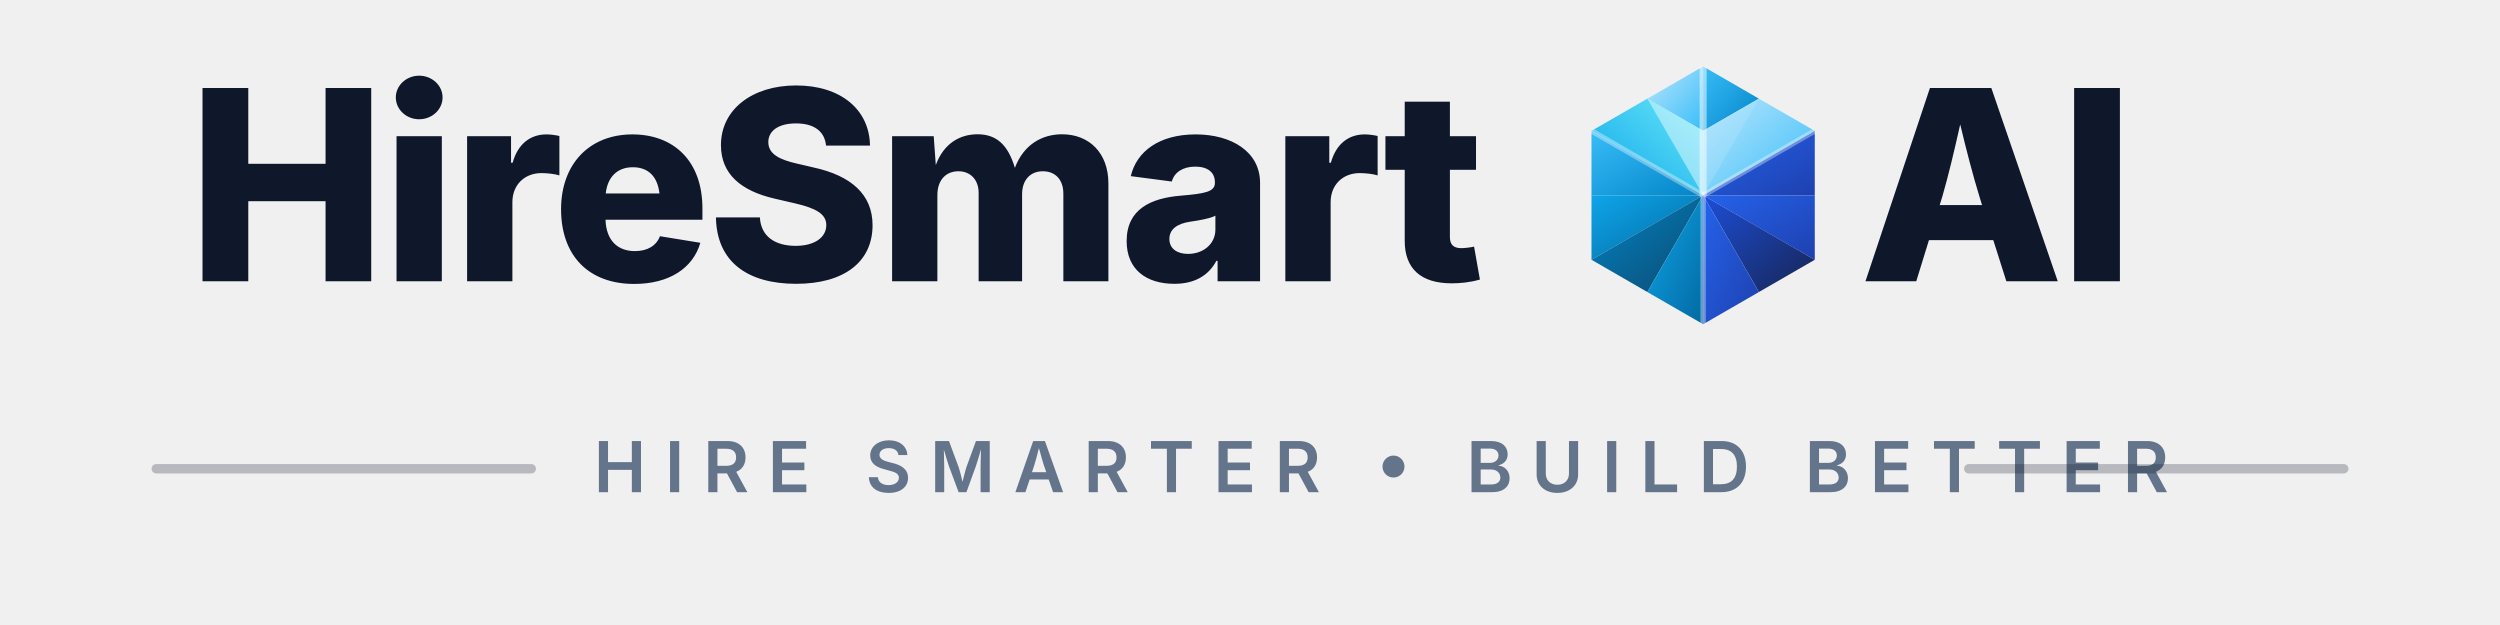
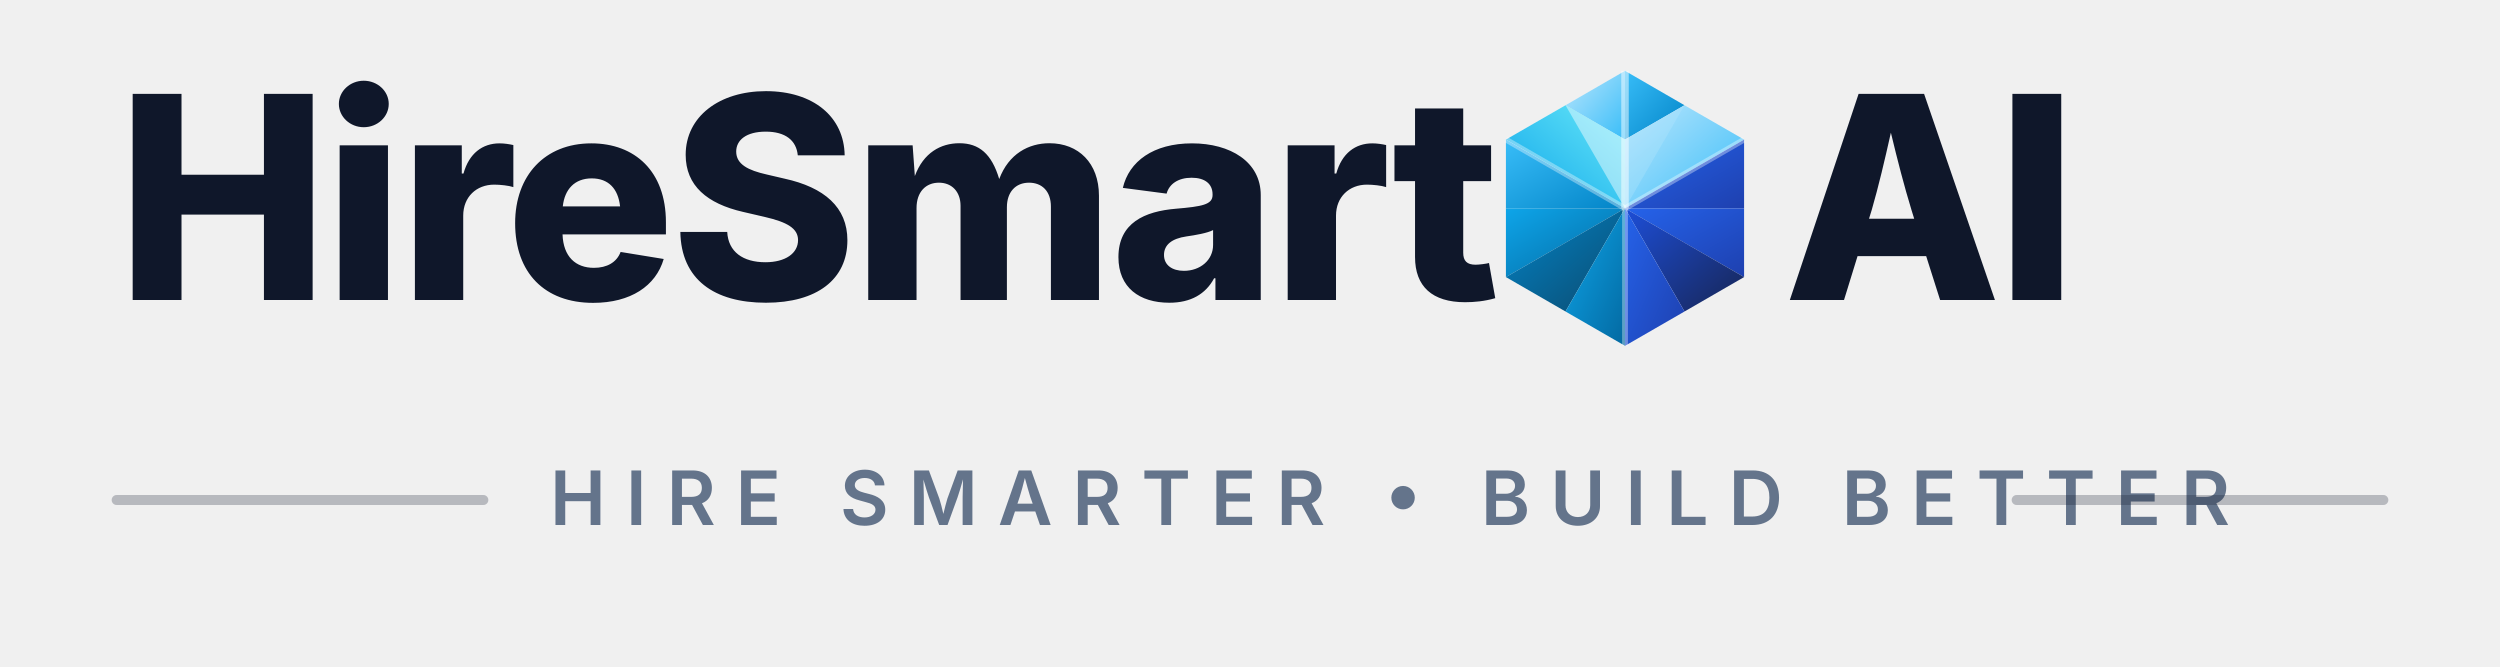
- <svg xmlns="http://www.w3.org/2000/svg" viewBox="0 0 320 80" width="320" height="80" role="img" aria-label="HireSmart AI — Hire Smarter • Build Better">
+ <svg xmlns="http://www.w3.org/2000/svg" viewBox="0 0 300 80" width="300" height="80" role="img" aria-label="HireSmart AI — Hire Smarter • Build Better">
  <defs>
    <linearGradient id="hs-full-cyan-top-dark" x1="0%" y1="0%" x2="100%" y2="100%">
      <stop offset="0%" stop-color="#bae6fd" />
      <stop offset="100%" stop-color="#38bdf8" />
    </linearGradient>
    <linearGradient id="hs-full-cyan-mid-dark" x1="0%" y1="0%" x2="100%" y2="100%">
      <stop offset="0%" stop-color="#38bdf8" />
      <stop offset="100%" stop-color="#0284c7" />
    </linearGradient>
    <linearGradient id="hs-full-cyan-glow-dark" x1="100%" y1="0%" x2="0%" y2="100%">
      <stop offset="0%" stop-color="#67e8f9" />
      <stop offset="100%" stop-color="#0ea5e9" />
    </linearGradient>
    <linearGradient id="hs-full-blue-left-dark" x1="0%" y1="0%" x2="100%" y2="100%">
      <stop offset="0%" stop-color="#0ea5e9" />
      <stop offset="100%" stop-color="#0369a1" />
    </linearGradient>
    <linearGradient id="hs-full-blue-deep-dark" x1="0%" y1="0%" x2="100%" y2="100%">
      <stop offset="0%" stop-color="#0284c7" />
      <stop offset="100%" stop-color="#0c4a6e" />
    </linearGradient>
    <linearGradient id="hs-full-blue-right-dark" x1="0%" y1="0%" x2="100%" y2="100%">
      <stop offset="0%" stop-color="#2563eb" />
      <stop offset="100%" stop-color="#1e40af" />
    </linearGradient>
    <linearGradient id="hs-full-blue-dark-dark" x1="0%" y1="0%" x2="100%" y2="100%">
      <stop offset="0%" stop-color="#1d4ed8" />
      <stop offset="100%" stop-color="#172554" />
    </linearGradient>
  </defs>
  <g id="hiresmart-brand-artwork">
-     <text x="24" y="36" font-family="Inter, system-ui, -apple-system, BlinkMacSystemFont, 'Segoe UI', Roboto, sans-serif" font-size="34" font-weight="800" letter-spacing="-0.6" fill="#0f172a">HireSmart</text>
+     <text x="14" y="36" font-family="Inter, system-ui, -apple-system, BlinkMacSystemFont, 'Segoe UI', Roboto, sans-serif" font-size="34" font-weight="800" letter-spacing="-0.6" fill="#0f172a">HireSmart</text>
    <g id="diamond-cube">
-       <polygon points="218,8.50 210.86,12.63 218,16.75" fill="url(#hs-full-cyan-top-dark)" />
-       <polygon points="218,8.50 225.14,12.63 218,16.75" fill="url(#hs-full-cyan-mid-dark)" />
-       <polygon points="210.86,12.63 203.71,16.75 218,25.00 218,16.75" fill="url(#hs-full-cyan-glow-dark)" />
-       <polygon points="225.14,12.63 232.29,16.75 218,25.00 218,16.75" fill="url(#hs-full-cyan-top-dark)" />
-       <polygon points="203.71,16.75 203.71,25.00 218,25.00" fill="url(#hs-full-cyan-mid-dark)" />
-       <polygon points="203.71,25.00 203.71,33.25 210.86,29.13 218,25.00" fill="url(#hs-full-blue-left-dark)" />
-       <polygon points="203.71,33.25 210.86,37.38 218,25.00" fill="url(#hs-full-blue-deep-dark)" />
-       <polygon points="210.86,37.38 218,41.50 218,25.00" fill="url(#hs-full-blue-left-dark)" />
-       <polygon points="232.29,16.75 232.29,25.00 218,25.00" fill="url(#hs-full-blue-right-dark)" />
-       <polygon points="232.29,25.00 232.29,33.25 225.14,29.13 218,25.00" fill="url(#hs-full-blue-right-dark)" />
-       <polygon points="232.29,33.25 225.14,37.38 218,25.00" fill="url(#hs-full-blue-dark-dark)" />
-       <polygon points="225.14,37.38 218,41.50 218,25.00" fill="url(#hs-full-blue-right-dark)" />
-       <polygon points="218,16.75 218,25.00 210.86,12.63" fill="#ffffff" opacity="0.45" />
-       <polygon points="218,16.75 218,25.00 225.14,12.63" fill="#bae6fd" opacity="0.3" />
-       <line x1="218" y1="8.50" x2="218" y2="25.00" stroke="#ffffff" stroke-width="0.9" stroke-opacity="0.5" />
-       <line x1="203.71" y1="16.75" x2="218" y2="25.00" stroke="#ffffff" stroke-width="0.7" stroke-opacity="0.35" />
-       <line x1="232.29" y1="16.75" x2="218" y2="25.00" stroke="#ffffff" stroke-width="0.7" stroke-opacity="0.35" />
-       <line x1="218" y1="41.50" x2="218" y2="25.00" stroke="#ffffff" stroke-width="0.7" stroke-opacity="0.35" />
+       <polygon points="195,8.50 187.86,12.63 195,16.75" fill="url(#hs-full-cyan-top-dark)" />
+       <polygon points="195,8.50 202.14,12.63 195,16.75" fill="url(#hs-full-cyan-mid-dark)" />
+       <polygon points="187.86,12.63 180.71,16.75 195,25.00 195,16.75" fill="url(#hs-full-cyan-glow-dark)" />
+       <polygon points="202.14,12.63 209.29,16.75 195,25.00 195,16.75" fill="url(#hs-full-cyan-top-dark)" />
+       <polygon points="180.71,16.75 180.71,25.00 195,25.00" fill="url(#hs-full-cyan-mid-dark)" />
+       <polygon points="180.71,25.00 180.71,33.25 187.86,29.13 195,25.00" fill="url(#hs-full-blue-left-dark)" />
+       <polygon points="180.71,33.25 187.86,37.38 195,25.00" fill="url(#hs-full-blue-deep-dark)" />
+       <polygon points="187.86,37.38 195,41.50 195,25.00" fill="url(#hs-full-blue-left-dark)" />
+       <polygon points="209.29,16.75 209.29,25.00 195,25.00" fill="url(#hs-full-blue-right-dark)" />
+       <polygon points="209.29,25.00 209.29,33.25 202.14,29.13 195,25.00" fill="url(#hs-full-blue-right-dark)" />
+       <polygon points="209.29,33.25 202.14,37.38 195,25.00" fill="url(#hs-full-blue-dark-dark)" />
+       <polygon points="202.14,37.38 195,41.50 195,25.00" fill="url(#hs-full-blue-right-dark)" />
+       <polygon points="195,16.75 195,25.00 187.86,12.63" fill="#ffffff" opacity="0.45" />
+       <polygon points="195,16.75 195,25.00 202.14,12.63" fill="#bae6fd" opacity="0.3" />
+       <line x1="195" y1="8.50" x2="195" y2="25.00" stroke="#ffffff" stroke-width="0.9" stroke-opacity="0.5" />
+       <line x1="180.71" y1="16.75" x2="195" y2="25.00" stroke="#ffffff" stroke-width="0.7" stroke-opacity="0.35" />
+       <line x1="209.29" y1="16.75" x2="195" y2="25.00" stroke="#ffffff" stroke-width="0.7" stroke-opacity="0.35" />
+       <line x1="195" y1="41.50" x2="195" y2="25.00" stroke="#ffffff" stroke-width="0.7" stroke-opacity="0.35" />
    </g>
-     <text x="238" y="36" font-family="Inter, system-ui, -apple-system, BlinkMacSystemFont, 'Segoe UI', Roboto, sans-serif" font-size="34" font-weight="800" letter-spacing="-0.6" fill="#0f172a">AI</text>
-     <line x1="20" y1="60" x2="68" y2="60" stroke="rgba(15, 23, 42, 0.25)" stroke-width="1.2" stroke-linecap="round" />
-     <text x="76" y="63" font-family="Inter, system-ui, -apple-system, BlinkMacSystemFont, 'Segoe UI', Roboto, sans-serif" font-size="9" font-weight="600" letter-spacing="2.4" fill="#64748b">HIRE SMARTER  •  BUILD BETTER</text>
-     <line x1="252" y1="60" x2="300" y2="60" stroke="rgba(15, 23, 42, 0.25)" stroke-width="1.2" stroke-linecap="round" />
+     <text x="214" y="36" font-family="Inter, system-ui, -apple-system, BlinkMacSystemFont, 'Segoe UI', Roboto, sans-serif" font-size="34" font-weight="800" letter-spacing="-0.6" fill="#0f172a">AI</text>
+     <line x1="14" y1="60" x2="58" y2="60" stroke="rgba(15, 23, 42, 0.25)" stroke-width="1.2" stroke-linecap="round" />
+     <text x="66" y="63" font-family="Inter, system-ui, -apple-system, BlinkMacSystemFont, 'Segoe UI', Roboto, sans-serif" font-size="9" font-weight="600" letter-spacing="2.4" fill="#64748b">HIRE SMARTER  •  BUILD BETTER</text>
+     <line x1="242" y1="60" x2="286" y2="60" stroke="rgba(15, 23, 42, 0.25)" stroke-width="1.2" stroke-linecap="round" />
  </g>
</svg>
